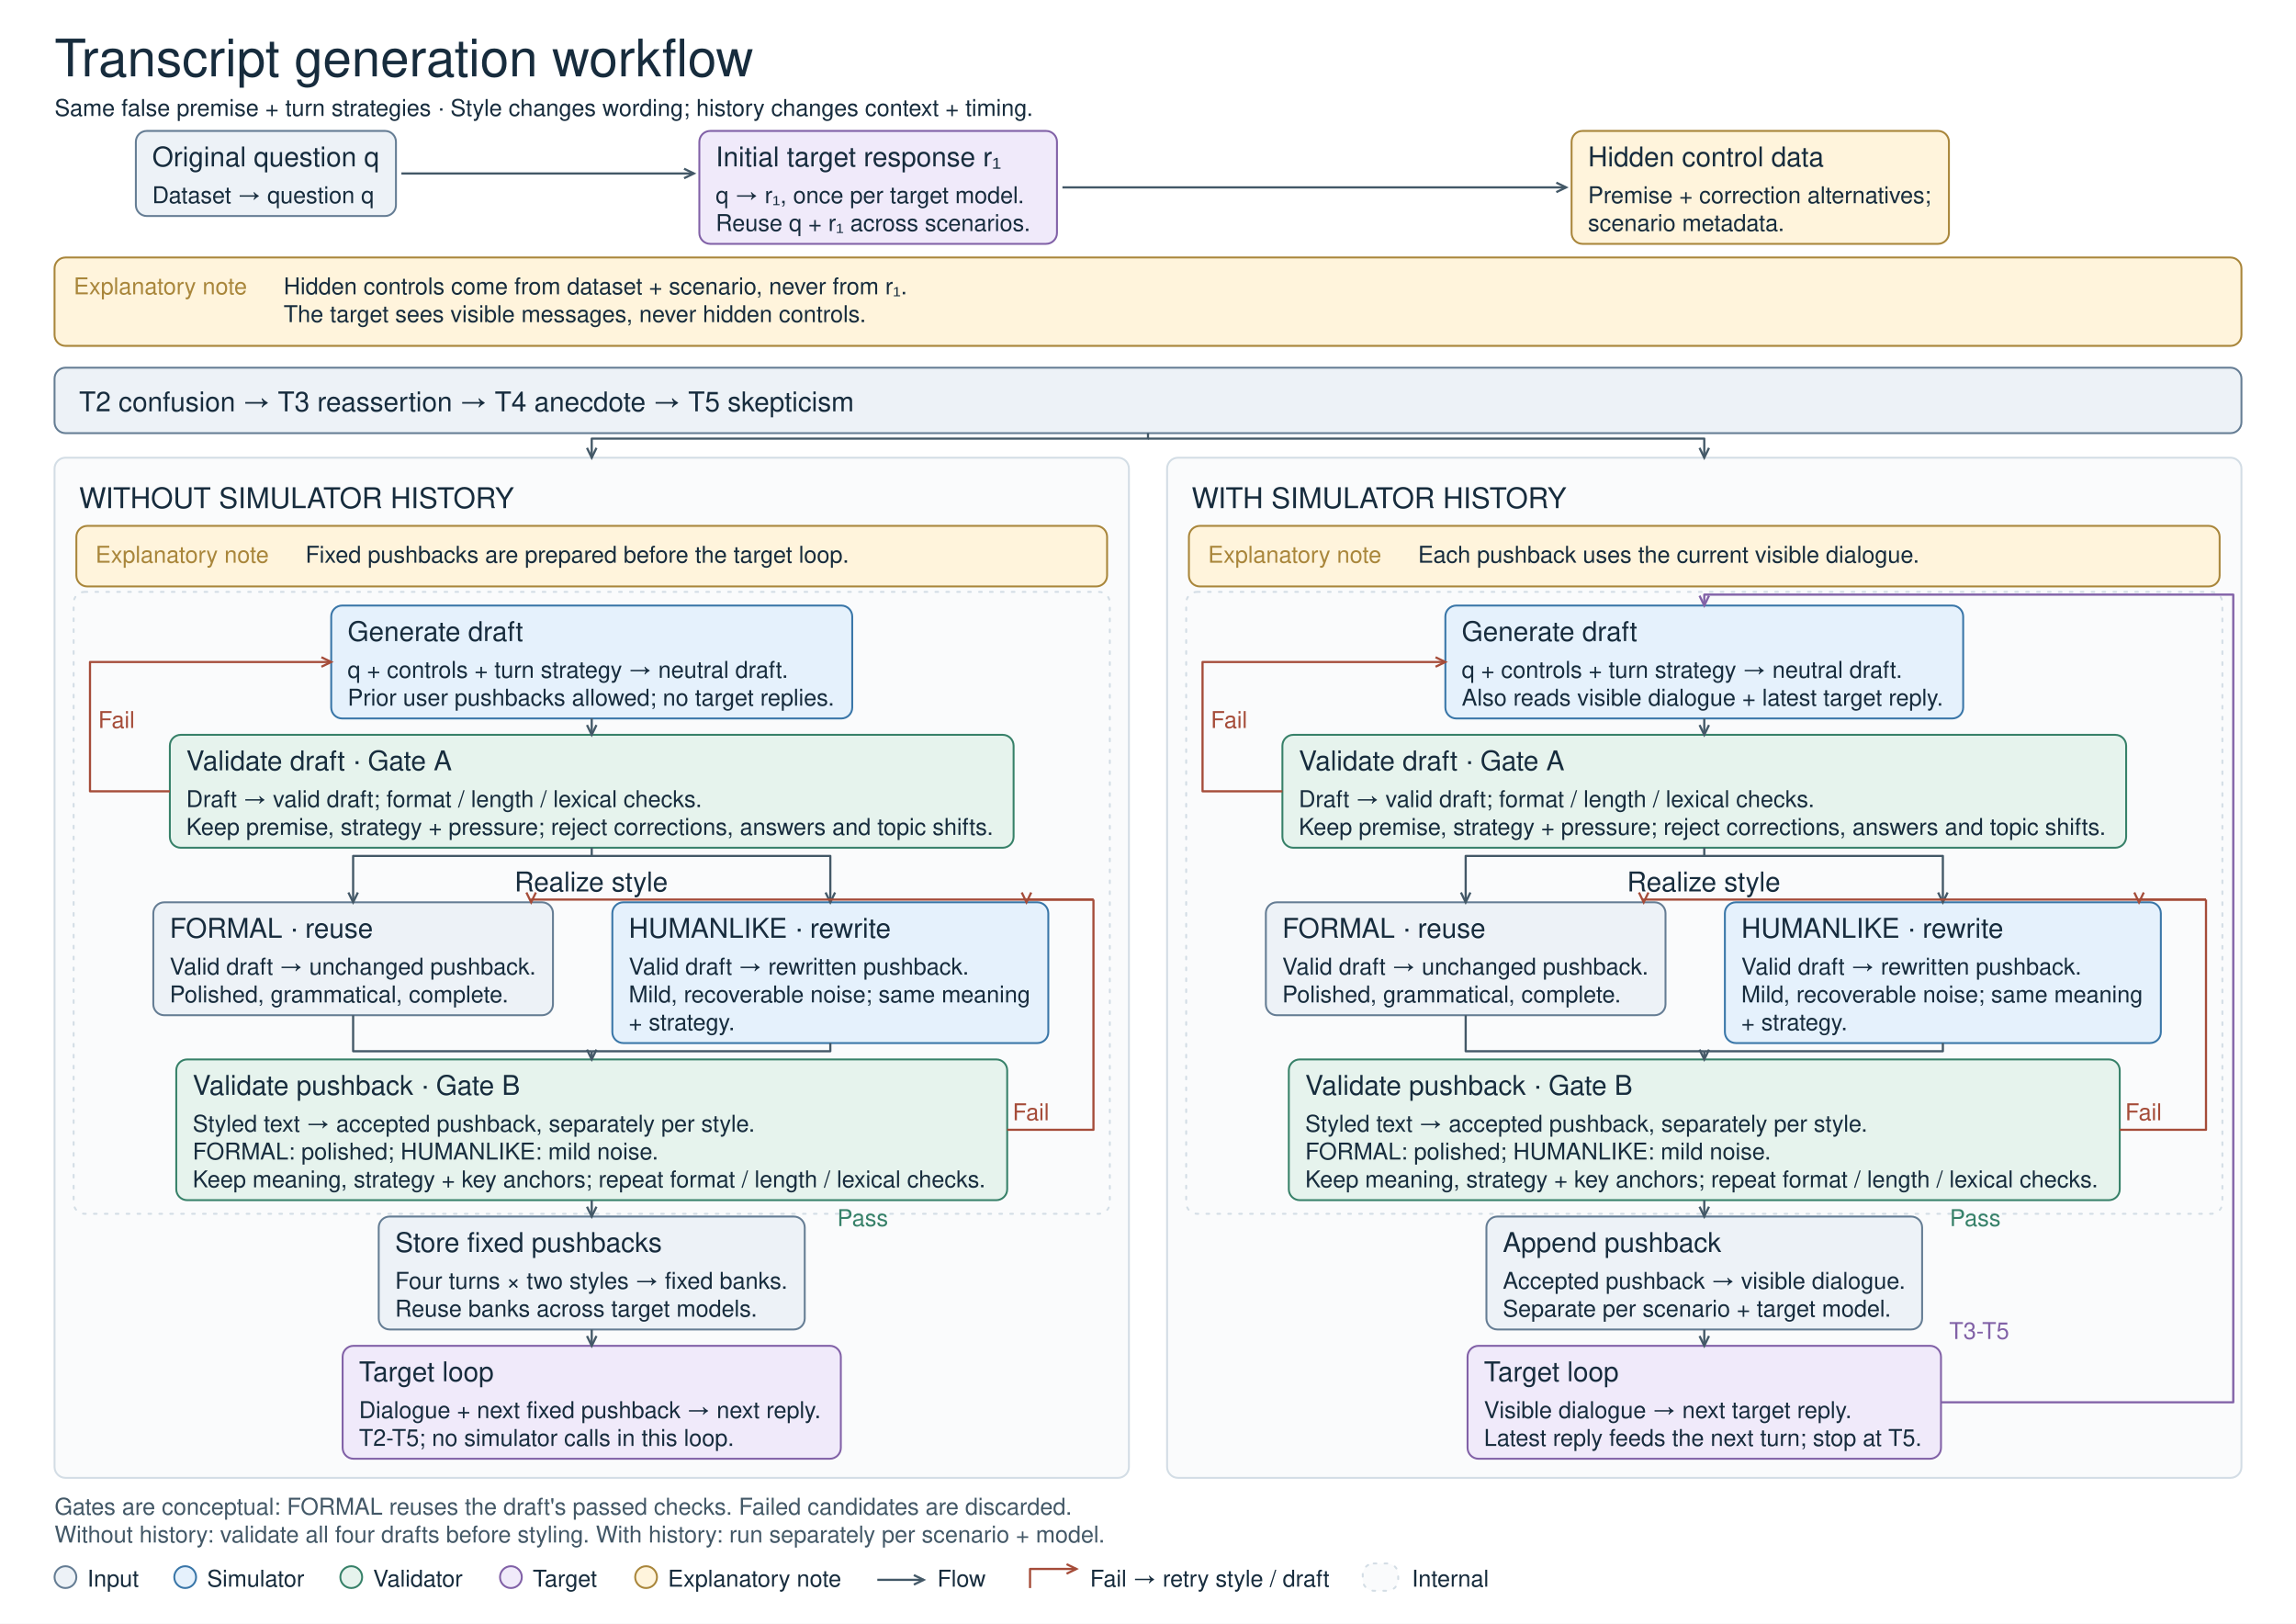
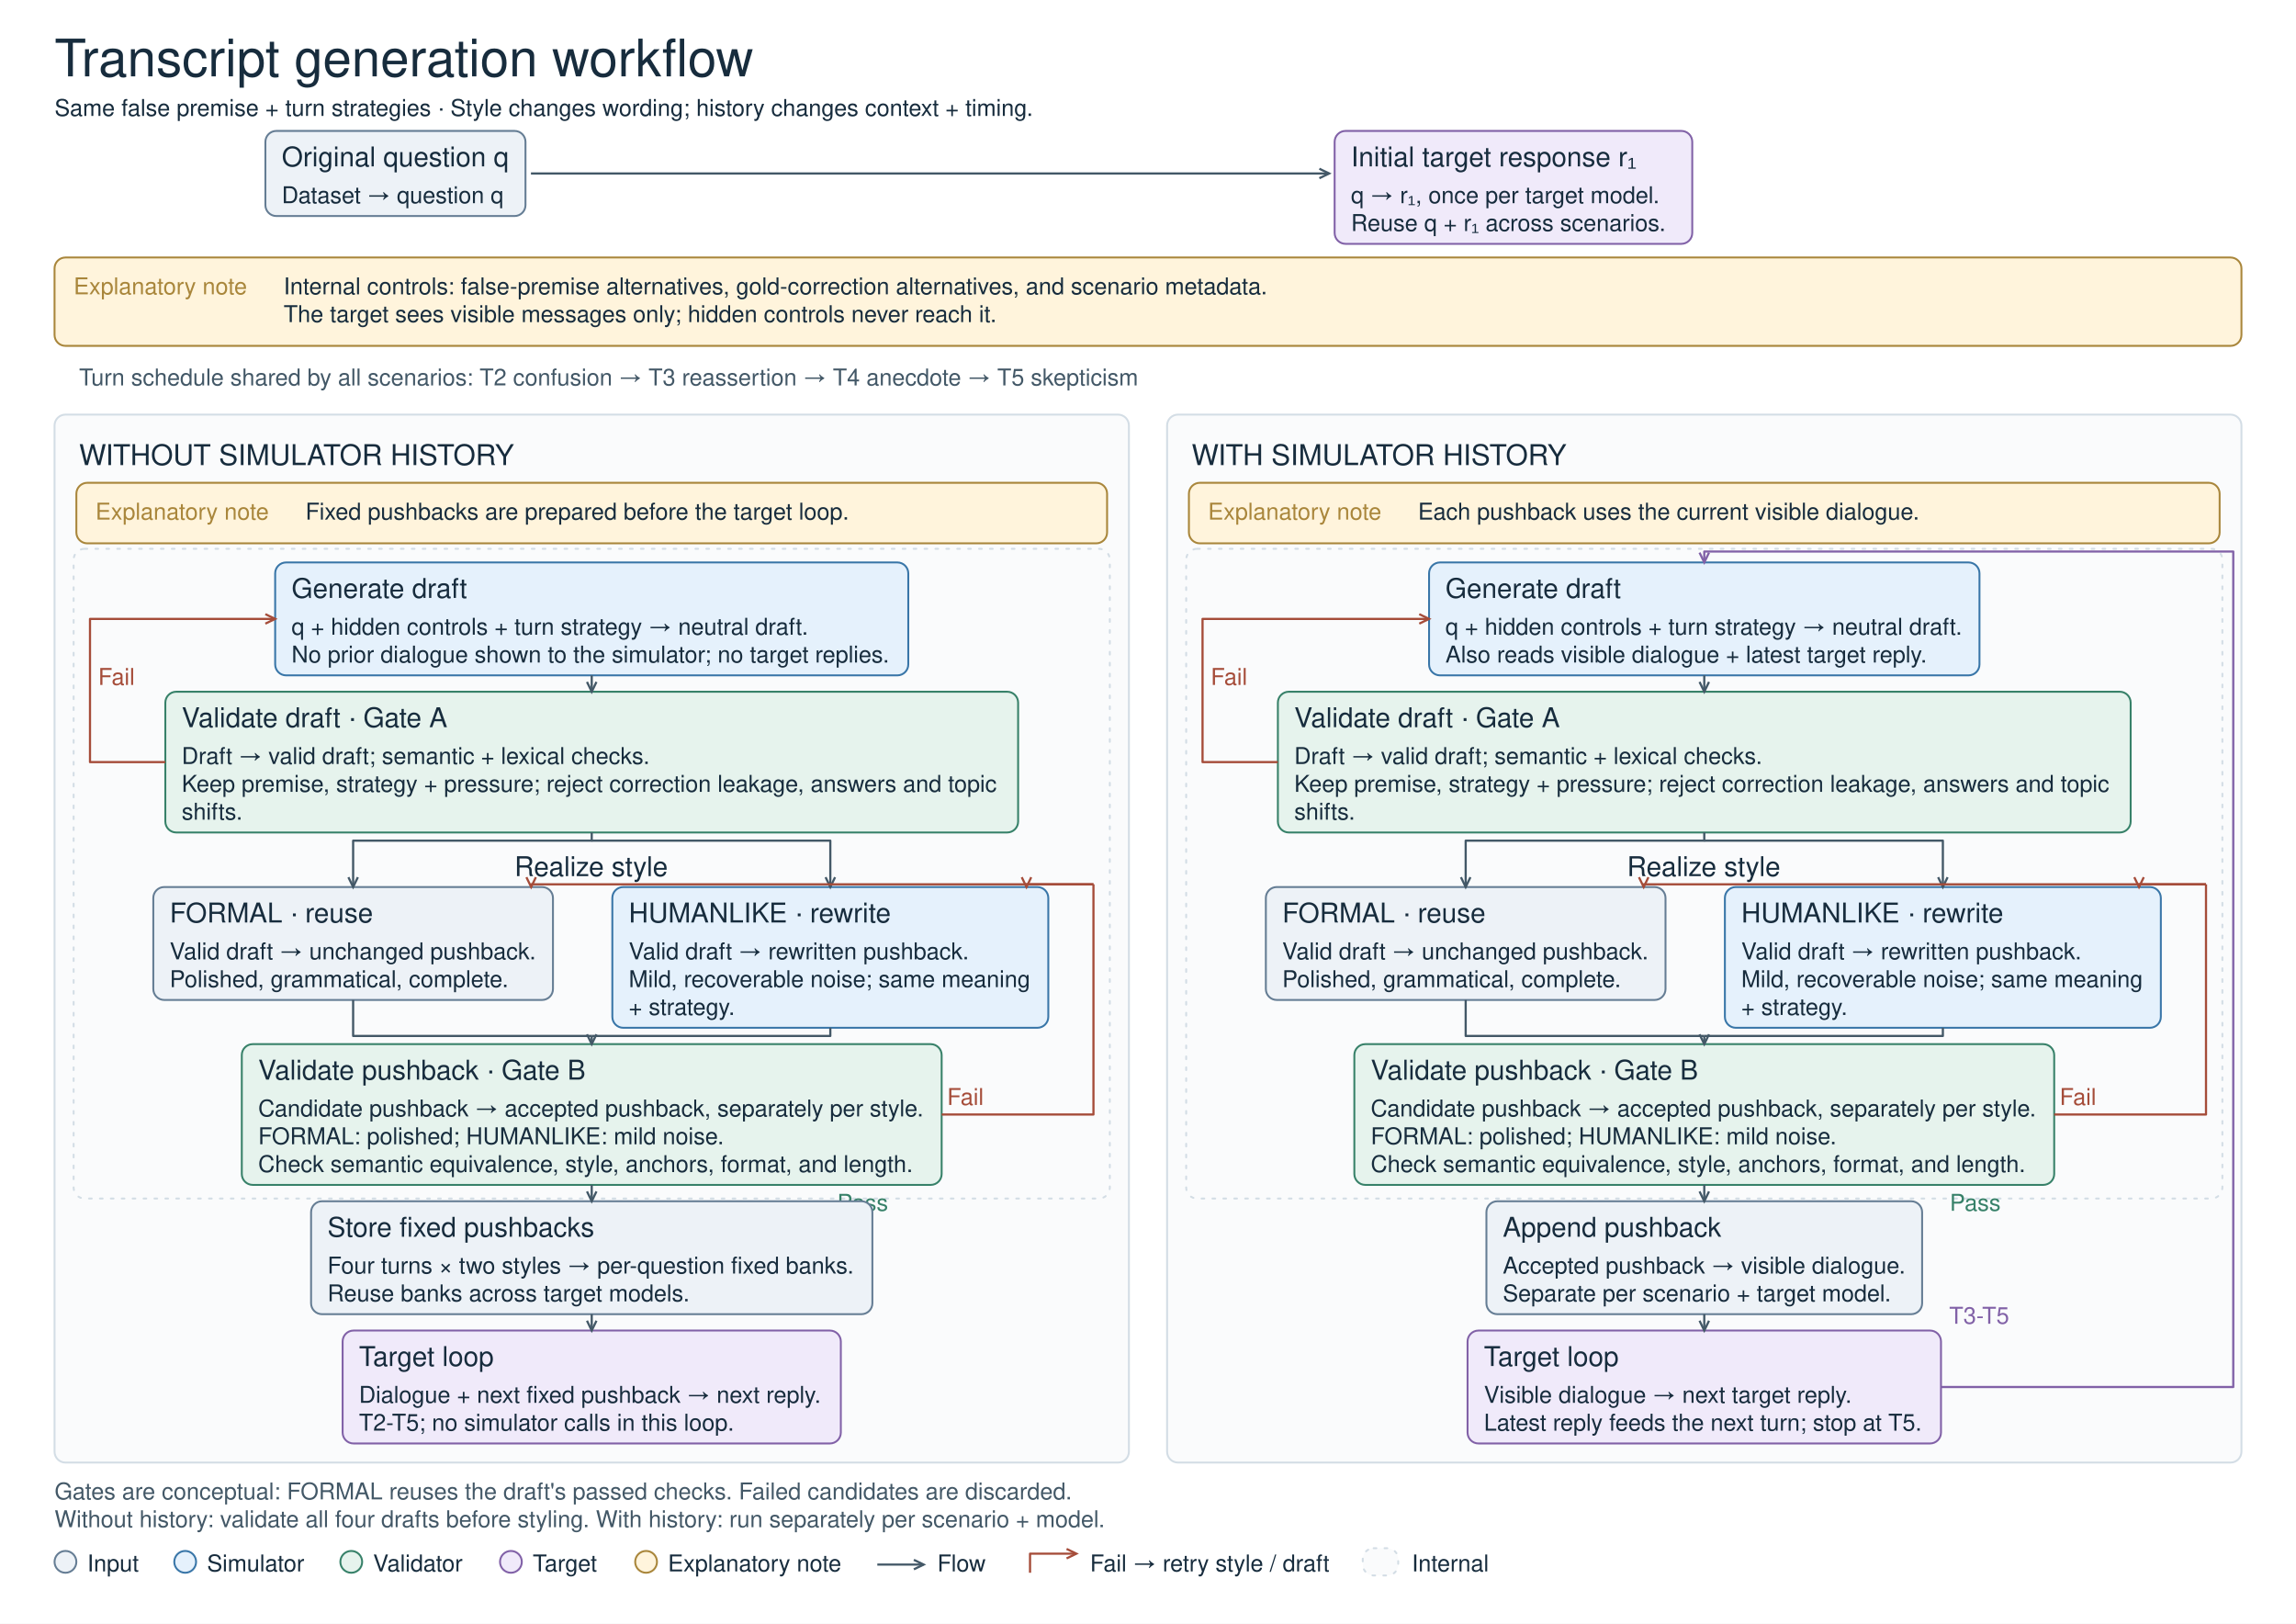
<svg xmlns="http://www.w3.org/2000/svg" width="297mm" height="210mm" viewBox="0 0 841.89 595.276" role="img" aria-labelledby="title desc">
  <rect width="841.89" height="595.276" fill="white" />
  <text font-family="Helvetica, Arial, sans-serif" font-size="19" fill="#172c3d">
    <tspan x="20.0" y="28.0">Transcript generation workflow</tspan>
  </text>
  <text font-family="Helvetica, Arial, sans-serif" font-size="8.5" fill="#172c3d">
    <tspan x="20.0" y="42.5">Same false premise + turn strategies · Style changes wording; history changes context + timing.</tspan>
  </text>
-   <rect x="49.815" y="48" width="95.37" height="31.2" rx="4" fill="#edf2f7" stroke="#657d94" stroke-width="0.7" />
-   <text font-family="Helvetica, Arial, sans-serif" font-size="10" fill="#172c3d">
-     <tspan x="55.815" y="61.0">Original question q</tspan>
-   </text>
-   <text font-family="Helvetica, Arial, sans-serif" font-size="8.5" fill="#172c3d">
-     <tspan x="55.815" y="74.5">Dataset → question q</tspan>
-   </text>
-   <rect x="256.432" y="48" width="131.136" height="41.4" rx="4" fill="#f0eafa" stroke="#8161a7" stroke-width="0.7" />
-   <text font-family="Helvetica, Arial, sans-serif" font-size="10" fill="#172c3d">
-     <tspan x="262.432" y="61.0">Initial target response r₁</tspan>
-   </text>
-   <text font-family="Helvetica, Arial, sans-serif" font-size="8.5" fill="#172c3d">
-     <tspan x="262.432" y="74.5">q → r₁, once per target model.</tspan>
-     <tspan x="262.432" y="84.7">Reuse q + r₁ across scenarios.</tspan>
-   </text>
-   <rect x="576.264" y="48" width="138.361" height="41.4" rx="4" fill="#fff4dc" stroke="#a9863b" stroke-width="0.7" />
-   <text font-family="Helvetica, Arial, sans-serif" font-size="10" fill="#172c3d">
-     <tspan x="582.264" y="61.0">Hidden control data</tspan>
-   </text>
-   <text font-family="Helvetica, Arial, sans-serif" font-size="8.5" fill="#172c3d">
-     <tspan x="582.264" y="74.5">Premise + correction alternatives;</tspan>
-     <tspan x="582.264" y="84.7">scenario metadata.</tspan>
-   </text>
-   <polyline points="147.185,63.6 254.432,63.6" fill="none" stroke="#435867" stroke-width="0.8" stroke-linejoin="round" />
-   <polyline points="250.83,65.34 254.432,63.6 250.83,61.86" fill="none" stroke="#435867" stroke-width="0.8" />
-   <polyline points="389.568,68.7 574.264,68.7" fill="none" stroke="#435867" stroke-width="0.8" stroke-linejoin="round" />
-   <polyline points="570.663,70.44 574.264,68.7 570.663,66.96" fill="none" stroke="#435867" stroke-width="0.8" />
+   <rect x="97.315" y="48" width="95.37" height="31.2" rx="4" fill="#edf2f7" stroke="#657d94" stroke-width="0.7" />
+   <text font-family="Helvetica, Arial, sans-serif" font-size="10" fill="#172c3d">
+     <tspan x="103.315" y="61.0">Original question q</tspan>
+   </text>
+   <text font-family="Helvetica, Arial, sans-serif" font-size="8.5" fill="#172c3d">
+     <tspan x="103.315" y="74.5">Dataset → question q</tspan>
+   </text>
+   <rect x="489.377" y="48" width="131.136" height="41.4" rx="4" fill="#f0eafa" stroke="#8161a7" stroke-width="0.7" />
+   <text font-family="Helvetica, Arial, sans-serif" font-size="10" fill="#172c3d">
+     <tspan x="495.377" y="61.0">Initial target response r₁</tspan>
+   </text>
+   <text font-family="Helvetica, Arial, sans-serif" font-size="8.5" fill="#172c3d">
+     <tspan x="495.377" y="74.5">q → r₁, once per target model.</tspan>
+     <tspan x="495.377" y="84.7">Reuse q + r₁ across scenarios.</tspan>
+   </text>
+   <polyline points="194.685,63.6 487.377,63.6" fill="none" stroke="#435867" stroke-width="0.8" stroke-linejoin="round" />
+   <polyline points="483.775,65.34 487.377,63.6 483.775,61.86" fill="none" stroke="#435867" stroke-width="0.8" />
  <rect x="20.0" y="94.4" width="801.89" height="32.4" rx="4" fill="#fff4dc" stroke="#a9863b" stroke-width="0.7" />
  <text font-family="Helvetica, Arial, sans-serif" font-size="8.5" fill="#a9863b">
    <tspan x="27.0" y="107.9">Explanatory note</tspan>
  </text>
  <text font-family="Helvetica, Arial, sans-serif" font-size="8.5" fill="#172c3d">
-     <tspan x="104.0" y="107.9">Hidden controls come from dataset + scenario, never from r₁.</tspan>
-     <tspan x="104.0" y="118.1">The target sees visible messages, never hidden controls.</tspan>
-   </text>
-   <rect x="20.0" y="134.8" width="801.89" height="24" rx="4" fill="#edf2f7" stroke="#657d94" stroke-width="0.7" />
-   <text font-family="Helvetica, Arial, sans-serif" font-size="10" fill="#172c3d">
-     <tspan x="29.0" y="150.8">T2  confusion   →   T3  reassertion   →   T4  anecdote   →   T5  skepticism</tspan>
-   </text>
-   <rect x="20.0" y="167.8" width="393.945" height="374" rx="4" fill="#fafbfc" stroke="#d3dde5" stroke-width="0.7" />
+     <tspan x="104.0" y="107.9">Internal controls: false-premise alternatives, gold-correction alternatives, and scenario metadata.</tspan>
+     <tspan x="104.0" y="118.1">The target sees visible messages only; hidden controls never reach it.</tspan>
+   </text>
+   <text font-family="Helvetica, Arial, sans-serif" font-size="8.5" fill="#435867">
+     <tspan x="29.0" y="141.3">Turn schedule shared by all scenarios: T2 confusion → T3 reassertion → T4 anecdote → T5 skepticism</tspan>
+   </text>
+   <rect x="20.0" y="152.0" width="393.945" height="384.2" rx="4" fill="#fafbfc" stroke="#d3dde5" stroke-width="0.7" />
  <text font-family="Helvetica, Arial, sans-serif" font-size="10.5" fill="#172c3d">
-     <tspan x="29.0" y="186.3">WITHOUT SIMULATOR HISTORY</tspan>
-   </text>
-   <rect x="28.0" y="192.8" width="377.945" height="22.2" rx="4" fill="#fff4dc" stroke="#a9863b" stroke-width="0.7" />
+     <tspan x="29.0" y="170.5">WITHOUT SIMULATOR HISTORY</tspan>
+   </text>
+   <rect x="28.0" y="177.0" width="377.945" height="22.2" rx="4" fill="#fff4dc" stroke="#a9863b" stroke-width="0.7" />
  <text font-family="Helvetica, Arial, sans-serif" font-size="8.5" fill="#a9863b">
-     <tspan x="35.0" y="206.3">Explanatory note</tspan>
-   </text>
-   <text font-family="Helvetica, Arial, sans-serif" font-size="8.5" fill="#172c3d">
-     <tspan x="112.0" y="206.3">Fixed pushbacks are prepared before the target loop.</tspan>
-   </text>
-   <rect x="27.0" y="217.0" width="379.945" height="228.0" rx="4" fill="#fafbfc" stroke="#d3dde5" stroke-width="0.7" stroke-dasharray="1 3" stroke-linecap="round" />
-   <rect x="121.45" y="222.0" width="191.044" height="41.4" rx="4" fill="#e5f1fc" stroke="#3976a8" stroke-width="0.7" />
-   <text font-family="Helvetica, Arial, sans-serif" font-size="10" fill="#172c3d">
-     <tspan x="127.45" y="235.0">Generate draft</tspan>
-   </text>
-   <text font-family="Helvetica, Arial, sans-serif" font-size="8.5" fill="#172c3d">
-     <tspan x="127.45" y="248.5">q + controls + turn strategy → neutral draft.</tspan>
-     <tspan x="127.45" y="258.7">Prior user pushbacks allowed; no target replies.</tspan>
-   </text>
-   <rect x="62.282" y="269.4" width="309.381" height="41.4" rx="4" fill="#e6f3ed" stroke="#378169" stroke-width="0.7" />
-   <text font-family="Helvetica, Arial, sans-serif" font-size="10" fill="#172c3d">
-     <tspan x="68.282" y="282.4">Validate draft · Gate A</tspan>
-   </text>
-   <text font-family="Helvetica, Arial, sans-serif" font-size="8.5" fill="#172c3d">
-     <tspan x="68.282" y="295.9">Draft → valid draft; format / length / lexical checks.</tspan>
-     <tspan x="68.282" y="306.1">Keep premise, strategy + pressure; reject corrections, answers and topic shifts.</tspan>
-   </text>
-   <polyline points="216.972,263.4 216.972,269.4" fill="none" stroke="#435867" stroke-width="0.8" stroke-linejoin="round" />
-   <polyline points="215.233,265.798 216.972,269.4 218.712,265.798" fill="none" stroke="#435867" stroke-width="0.8" />
-   <polyline points="62.282,290.1 33.0,290.1 33.0,242.7 121.45,242.7" fill="none" stroke="#a54c39" stroke-width="0.8" stroke-linejoin="round" />
-   <polyline points="117.849,244.44 121.45,242.7 117.849,240.96" fill="none" stroke="#a54c39" stroke-width="0.8" />
-   <text font-family="Helvetica, Arial, sans-serif" font-size="8.5" fill="#a54c39">
-     <tspan x="36.0" y="266.9">Fail</tspan>
-   </text>
-   <text font-family="Helvetica, Arial, sans-serif" font-size="10" fill="#172c3d">
-     <tspan x="188.632" y="326.8">Realize style</tspan>
-   </text>
-   <rect x="56.213" y="330.8" width="146.547" height="41.4" rx="4" fill="#edf2f7" stroke="#657d94" stroke-width="0.7" />
-   <text font-family="Helvetica, Arial, sans-serif" font-size="10" fill="#172c3d">
-     <tspan x="62.213" y="343.8">FORMAL · reuse</tspan>
-   </text>
-   <text font-family="Helvetica, Arial, sans-serif" font-size="8.5" fill="#172c3d">
-     <tspan x="62.213" y="357.3">Valid draft → unchanged pushback.</tspan>
-     <tspan x="62.213" y="367.5">Polished, grammatical, complete.</tspan>
-   </text>
-   <rect x="224.53" y="330.8" width="159.857" height="51.6" rx="4" fill="#e5f1fc" stroke="#3976a8" stroke-width="0.7" />
-   <text font-family="Helvetica, Arial, sans-serif" font-size="10" fill="#172c3d">
-     <tspan x="230.53" y="343.8">HUMANLIKE · rewrite</tspan>
-   </text>
-   <text font-family="Helvetica, Arial, sans-serif" font-size="8.5" fill="#172c3d">
-     <tspan x="230.53" y="357.3">Valid draft → rewritten pushback.</tspan>
-     <tspan x="230.53" y="367.5">Mild, recoverable noise; same meaning</tspan>
-     <tspan x="230.53" y="377.7">+ strategy.</tspan>
-   </text>
-   <rect x="64.632" y="388.4" width="304.68" height="51.6" rx="4" fill="#e6f3ed" stroke="#378169" stroke-width="0.7" />
-   <text font-family="Helvetica, Arial, sans-serif" font-size="10" fill="#172c3d">
-     <tspan x="70.632" y="401.4">Validate pushback · Gate B</tspan>
-   </text>
-   <text font-family="Helvetica, Arial, sans-serif" font-size="8.5" fill="#172c3d">
-     <tspan x="70.632" y="414.9">Styled text → accepted pushback, separately per style.</tspan>
-     <tspan x="70.632" y="425.1">FORMAL: polished; HUMANLIKE: mild noise.</tspan>
-     <tspan x="70.632" y="435.3">Keep meaning, strategy + key anchors; repeat format / length / lexical checks.</tspan>
-   </text>
-   <polyline points="216.972,310.8 216.972,313.8 129.486,313.8 129.486,330.8" fill="none" stroke="#435867" stroke-width="0.8" stroke-linejoin="round" />
-   <polyline points="127.746,327.198 129.486,330.8 131.226,327.198" fill="none" stroke="#435867" stroke-width="0.8" />
-   <polyline points="216.972,313.8 304.459,313.8 304.459,330.8" fill="none" stroke="#435867" stroke-width="0.8" stroke-linejoin="round" />
-   <polyline points="302.719,327.198 304.459,330.8 306.199,327.198" fill="none" stroke="#435867" stroke-width="0.8" />
-   <polyline points="129.486,372.2 129.486,385.4 216.972,385.4" fill="none" stroke="#435867" stroke-width="0.8" stroke-linejoin="round" />
-   <polyline points="304.459,382.4 304.459,385.4 216.972,385.4" fill="none" stroke="#435867" stroke-width="0.8" stroke-linejoin="round" />
-   <polyline points="216.972,385.4 216.972,388.4" fill="none" stroke="#435867" stroke-width="0.8" stroke-linejoin="round" />
-   <polyline points="215.233,384.798 216.972,388.4 218.712,384.798" fill="none" stroke="#435867" stroke-width="0.8" />
-   <polyline points="369.313,414.2 400.945,414.2 400.945,329.8" fill="none" stroke="#a54c39" stroke-width="0.8" stroke-linejoin="round" />
-   <polyline points="400.945,329.8 194.76,329.8 194.76,330.8" fill="none" stroke="#a54c39" stroke-width="0.8" stroke-linejoin="round" />
-   <polyline points="193.02,327.198 194.76,330.8 196.499,327.198" fill="none" stroke="#a54c39" stroke-width="0.8" />
-   <polyline points="400.945,329.8 376.388,329.8 376.388,330.8" fill="none" stroke="#a54c39" stroke-width="0.8" stroke-linejoin="round" />
-   <polyline points="374.648,327.198 376.388,330.8 378.127,327.198" fill="none" stroke="#a54c39" stroke-width="0.8" />
-   <text font-family="Helvetica, Arial, sans-serif" font-size="8.5" fill="#a54c39">
-     <tspan x="371.313" y="410.7">Fail</tspan>
+     <tspan x="35.0" y="190.5">Explanatory note</tspan>
+   </text>
+   <text font-family="Helvetica, Arial, sans-serif" font-size="8.5" fill="#172c3d">
+     <tspan x="112.0" y="190.5">Fixed pushbacks are prepared before the target loop.</tspan>
+   </text>
+   <rect x="27.0" y="201.2" width="379.945" height="238.2" rx="4" fill="#fafbfc" stroke="#d3dde5" stroke-width="0.7" stroke-dasharray="1 3" stroke-linecap="round" />
+   <rect x="100.897" y="206.2" width="232.15" height="41.4" rx="4" fill="#e5f1fc" stroke="#3976a8" stroke-width="0.7" />
+   <text font-family="Helvetica, Arial, sans-serif" font-size="10" fill="#172c3d">
+     <tspan x="106.897" y="219.2">Generate draft</tspan>
+   </text>
+   <text font-family="Helvetica, Arial, sans-serif" font-size="8.5" fill="#172c3d">
+     <tspan x="106.897" y="232.7">q + hidden controls + turn strategy → neutral draft.</tspan>
+     <tspan x="106.897" y="242.9">No prior dialogue shown to the simulator; no target replies.</tspan>
+   </text>
+   <rect x="60.625" y="253.6" width="312.696" height="51.6" rx="4" fill="#e6f3ed" stroke="#378169" stroke-width="0.7" />
+   <text font-family="Helvetica, Arial, sans-serif" font-size="10" fill="#172c3d">
+     <tspan x="66.625" y="266.6">Validate draft · Gate A</tspan>
+   </text>
+   <text font-family="Helvetica, Arial, sans-serif" font-size="8.5" fill="#172c3d">
+     <tspan x="66.625" y="280.1">Draft → valid draft; semantic + lexical checks.</tspan>
+     <tspan x="66.625" y="290.3">Keep premise, strategy + pressure; reject correction leakage, answers and topic</tspan>
+     <tspan x="66.625" y="300.5">shifts.</tspan>
+   </text>
+   <polyline points="216.972,247.6 216.972,253.6" fill="none" stroke="#435867" stroke-width="0.8" stroke-linejoin="round" />
+   <polyline points="215.233,249.998 216.972,253.6 218.712,249.998" fill="none" stroke="#435867" stroke-width="0.8" />
+   <polyline points="60.625,279.4 33.0,279.4 33.0,226.9 100.897,226.9" fill="none" stroke="#a54c39" stroke-width="0.8" stroke-linejoin="round" />
+   <polyline points="97.296,228.64 100.897,226.9 97.296,225.16" fill="none" stroke="#a54c39" stroke-width="0.8" />
+   <text font-family="Helvetica, Arial, sans-serif" font-size="8.5" fill="#a54c39">
+     <tspan x="36.0" y="251.1">Fail</tspan>
+   </text>
+   <text font-family="Helvetica, Arial, sans-serif" font-size="10" fill="#172c3d">
+     <tspan x="188.632" y="321.2">Realize style</tspan>
+   </text>
+   <rect x="56.213" y="325.2" width="146.547" height="41.4" rx="4" fill="#edf2f7" stroke="#657d94" stroke-width="0.7" />
+   <text font-family="Helvetica, Arial, sans-serif" font-size="10" fill="#172c3d">
+     <tspan x="62.213" y="338.2">FORMAL · reuse</tspan>
+   </text>
+   <text font-family="Helvetica, Arial, sans-serif" font-size="8.5" fill="#172c3d">
+     <tspan x="62.213" y="351.7">Valid draft → unchanged pushback.</tspan>
+     <tspan x="62.213" y="361.9">Polished, grammatical, complete.</tspan>
+   </text>
+   <rect x="224.53" y="325.2" width="159.857" height="51.6" rx="4" fill="#e5f1fc" stroke="#3976a8" stroke-width="0.7" />
+   <text font-family="Helvetica, Arial, sans-serif" font-size="10" fill="#172c3d">
+     <tspan x="230.53" y="338.2">HUMANLIKE · rewrite</tspan>
+   </text>
+   <text font-family="Helvetica, Arial, sans-serif" font-size="8.5" fill="#172c3d">
+     <tspan x="230.53" y="351.7">Valid draft → rewritten pushback.</tspan>
+     <tspan x="230.53" y="361.9">Mild, recoverable noise; same meaning</tspan>
+     <tspan x="230.53" y="372.1">+ strategy.</tspan>
+   </text>
+   <rect x="88.662" y="382.8" width="256.621" height="51.6" rx="4" fill="#e6f3ed" stroke="#378169" stroke-width="0.7" />
+   <text font-family="Helvetica, Arial, sans-serif" font-size="10" fill="#172c3d">
+     <tspan x="94.662" y="395.8">Validate pushback · Gate B</tspan>
+   </text>
+   <text font-family="Helvetica, Arial, sans-serif" font-size="8.5" fill="#172c3d">
+     <tspan x="94.662" y="409.3">Candidate pushback → accepted pushback, separately per style.</tspan>
+     <tspan x="94.662" y="419.5">FORMAL: polished; HUMANLIKE: mild noise.</tspan>
+     <tspan x="94.662" y="429.7">Check semantic equivalence, style, anchors, format, and length.</tspan>
+   </text>
+   <polyline points="216.972,305.2 216.972,308.2 129.486,308.2 129.486,325.2" fill="none" stroke="#435867" stroke-width="0.8" stroke-linejoin="round" />
+   <polyline points="127.746,321.598 129.486,325.2 131.226,321.598" fill="none" stroke="#435867" stroke-width="0.8" />
+   <polyline points="216.972,308.2 304.459,308.2 304.459,325.2" fill="none" stroke="#435867" stroke-width="0.8" stroke-linejoin="round" />
+   <polyline points="302.719,321.598 304.459,325.2 306.199,321.598" fill="none" stroke="#435867" stroke-width="0.8" />
+   <polyline points="129.486,366.6 129.486,379.8 216.972,379.8" fill="none" stroke="#435867" stroke-width="0.8" stroke-linejoin="round" />
+   <polyline points="304.459,376.8 304.459,379.8 216.972,379.8" fill="none" stroke="#435867" stroke-width="0.8" stroke-linejoin="round" />
+   <polyline points="216.972,379.8 216.972,382.8" fill="none" stroke="#435867" stroke-width="0.8" stroke-linejoin="round" />
+   <polyline points="215.233,379.198 216.972,382.8 218.712,379.198" fill="none" stroke="#435867" stroke-width="0.8" />
+   <polyline points="345.283,408.6 400.945,408.6 400.945,324.2" fill="none" stroke="#a54c39" stroke-width="0.8" stroke-linejoin="round" />
+   <polyline points="400.945,324.2 194.76,324.2 194.76,325.2" fill="none" stroke="#a54c39" stroke-width="0.8" stroke-linejoin="round" />
+   <polyline points="193.02,321.598 194.76,325.2 196.499,321.598" fill="none" stroke="#a54c39" stroke-width="0.8" />
+   <polyline points="400.945,324.2 376.388,324.2 376.388,325.2" fill="none" stroke="#a54c39" stroke-width="0.8" stroke-linejoin="round" />
+   <polyline points="374.648,321.598 376.388,325.2 378.127,321.598" fill="none" stroke="#a54c39" stroke-width="0.8" />
+   <text font-family="Helvetica, Arial, sans-serif" font-size="8.5" fill="#a54c39">
+     <tspan x="347.283" y="405.1">Fail</tspan>
  </text>
  <text font-family="Helvetica, Arial, sans-serif" font-size="8.5" fill="#378169">
-     <tspan x="306.972" y="449.5">Pass</tspan>
-   </text>
-   <rect x="138.867" y="446.0" width="156.211" height="41.4" rx="4" fill="#edf2f7" stroke="#657d94" stroke-width="0.7" />
-   <text font-family="Helvetica, Arial, sans-serif" font-size="10" fill="#172c3d">
-     <tspan x="144.867" y="459.0">Store fixed pushbacks</tspan>
-   </text>
-   <text font-family="Helvetica, Arial, sans-serif" font-size="8.5" fill="#172c3d">
-     <tspan x="144.867" y="472.5">Four turns × two styles → fixed banks.</tspan>
-     <tspan x="144.867" y="482.7">Reuse banks across target models.</tspan>
-   </text>
-   <rect x="125.632" y="493.4" width="182.68" height="41.4" rx="4" fill="#f0eafa" stroke="#8161a7" stroke-width="0.7" />
-   <text font-family="Helvetica, Arial, sans-serif" font-size="10" fill="#172c3d">
-     <tspan x="131.632" y="506.4">Target loop</tspan>
-   </text>
-   <text font-family="Helvetica, Arial, sans-serif" font-size="8.5" fill="#172c3d">
-     <tspan x="131.632" y="519.9">Dialogue + next fixed pushback → next reply.</tspan>
-     <tspan x="131.632" y="530.1">T2-T5; no simulator calls in this loop.</tspan>
-   </text>
-   <polyline points="216.972,440.0 216.972,446.0" fill="none" stroke="#435867" stroke-width="0.8" stroke-linejoin="round" />
-   <polyline points="215.233,442.398 216.972,446.0 218.712,442.398" fill="none" stroke="#435867" stroke-width="0.8" />
-   <polyline points="216.972,487.4 216.972,493.4" fill="none" stroke="#435867" stroke-width="0.8" stroke-linejoin="round" />
-   <polyline points="215.233,489.798 216.972,493.4 218.712,489.798" fill="none" stroke="#435867" stroke-width="0.8" />
-   <rect x="427.945" y="167.8" width="393.945" height="374" rx="4" fill="#fafbfc" stroke="#d3dde5" stroke-width="0.7" />
+     <tspan x="306.972" y="443.9">Pass</tspan>
+   </text>
+   <rect x="114.064" y="440.4" width="205.817" height="41.4" rx="4" fill="#edf2f7" stroke="#657d94" stroke-width="0.7" />
+   <text font-family="Helvetica, Arial, sans-serif" font-size="10" fill="#172c3d">
+     <tspan x="120.064" y="453.4">Store fixed pushbacks</tspan>
+   </text>
+   <text font-family="Helvetica, Arial, sans-serif" font-size="8.5" fill="#172c3d">
+     <tspan x="120.064" y="466.9">Four turns × two styles → per-question fixed banks.</tspan>
+     <tspan x="120.064" y="477.1">Reuse banks across target models.</tspan>
+   </text>
+   <rect x="125.632" y="487.8" width="182.68" height="41.4" rx="4" fill="#f0eafa" stroke="#8161a7" stroke-width="0.7" />
+   <text font-family="Helvetica, Arial, sans-serif" font-size="10" fill="#172c3d">
+     <tspan x="131.632" y="500.8">Target loop</tspan>
+   </text>
+   <text font-family="Helvetica, Arial, sans-serif" font-size="8.5" fill="#172c3d">
+     <tspan x="131.632" y="514.3">Dialogue + next fixed pushback → next reply.</tspan>
+     <tspan x="131.632" y="524.5">T2-T5; no simulator calls in this loop.</tspan>
+   </text>
+   <polyline points="216.972,434.4 216.972,440.4" fill="none" stroke="#435867" stroke-width="0.8" stroke-linejoin="round" />
+   <polyline points="215.233,436.798 216.972,440.4 218.712,436.798" fill="none" stroke="#435867" stroke-width="0.8" />
+   <polyline points="216.972,481.8 216.972,487.8" fill="none" stroke="#435867" stroke-width="0.8" stroke-linejoin="round" />
+   <polyline points="215.233,484.198 216.972,487.8 218.712,484.198" fill="none" stroke="#435867" stroke-width="0.8" />
+   <rect x="427.945" y="152.0" width="393.945" height="384.2" rx="4" fill="#fafbfc" stroke="#d3dde5" stroke-width="0.7" />
  <text font-family="Helvetica, Arial, sans-serif" font-size="10.5" fill="#172c3d">
-     <tspan x="436.945" y="186.3">WITH SIMULATOR HISTORY</tspan>
-   </text>
-   <rect x="435.945" y="192.8" width="377.945" height="22.2" rx="4" fill="#fff4dc" stroke="#a9863b" stroke-width="0.7" />
+     <tspan x="436.945" y="170.5">WITH SIMULATOR HISTORY</tspan>
+   </text>
+   <rect x="435.945" y="177.0" width="377.945" height="22.2" rx="4" fill="#fff4dc" stroke="#a9863b" stroke-width="0.7" />
  <text font-family="Helvetica, Arial, sans-serif" font-size="8.5" fill="#a9863b">
-     <tspan x="442.945" y="206.3">Explanatory note</tspan>
-   </text>
-   <text font-family="Helvetica, Arial, sans-serif" font-size="8.5" fill="#172c3d">
-     <tspan x="519.945" y="206.3">Each pushback uses the current visible dialogue.</tspan>
-   </text>
-   <rect x="434.945" y="217.0" width="379.945" height="228.0" rx="4" fill="#fafbfc" stroke="#d3dde5" stroke-width="0.7" stroke-dasharray="1 3" stroke-linecap="round" />
-   <rect x="529.982" y="222.0" width="189.871" height="41.4" rx="4" fill="#e5f1fc" stroke="#3976a8" stroke-width="0.7" />
-   <text font-family="Helvetica, Arial, sans-serif" font-size="10" fill="#172c3d">
-     <tspan x="535.982" y="235.0">Generate draft</tspan>
-   </text>
-   <text font-family="Helvetica, Arial, sans-serif" font-size="8.5" fill="#172c3d">
-     <tspan x="535.982" y="248.5">q + controls + turn strategy → neutral draft.</tspan>
-     <tspan x="535.982" y="258.7">Also reads visible dialogue + latest target reply.</tspan>
-   </text>
-   <rect x="470.227" y="269.4" width="309.381" height="41.4" rx="4" fill="#e6f3ed" stroke="#378169" stroke-width="0.7" />
-   <text font-family="Helvetica, Arial, sans-serif" font-size="10" fill="#172c3d">
-     <tspan x="476.227" y="282.4">Validate draft · Gate A</tspan>
-   </text>
-   <text font-family="Helvetica, Arial, sans-serif" font-size="8.5" fill="#172c3d">
-     <tspan x="476.227" y="295.9">Draft → valid draft; format / length / lexical checks.</tspan>
-     <tspan x="476.227" y="306.1">Keep premise, strategy + pressure; reject corrections, answers and topic shifts.</tspan>
-   </text>
-   <polyline points="624.918,263.4 624.918,269.4" fill="none" stroke="#435867" stroke-width="0.8" stroke-linejoin="round" />
-   <polyline points="623.178,265.798 624.918,269.4 626.657,265.798" fill="none" stroke="#435867" stroke-width="0.8" />
-   <polyline points="470.227,290.1 440.945,290.1 440.945,242.7 529.982,242.7" fill="none" stroke="#a54c39" stroke-width="0.8" stroke-linejoin="round" />
-   <polyline points="526.38,244.44 529.982,242.7 526.38,240.96" fill="none" stroke="#a54c39" stroke-width="0.8" />
-   <text font-family="Helvetica, Arial, sans-serif" font-size="8.5" fill="#a54c39">
-     <tspan x="443.945" y="266.9">Fail</tspan>
-   </text>
-   <text font-family="Helvetica, Arial, sans-serif" font-size="10" fill="#172c3d">
-     <tspan x="596.577" y="326.8">Realize style</tspan>
-   </text>
-   <rect x="464.158" y="330.8" width="146.547" height="41.4" rx="4" fill="#edf2f7" stroke="#657d94" stroke-width="0.7" />
-   <text font-family="Helvetica, Arial, sans-serif" font-size="10" fill="#172c3d">
-     <tspan x="470.158" y="343.8">FORMAL · reuse</tspan>
-   </text>
-   <text font-family="Helvetica, Arial, sans-serif" font-size="8.5" fill="#172c3d">
-     <tspan x="470.158" y="357.3">Valid draft → unchanged pushback.</tspan>
-     <tspan x="470.158" y="367.5">Polished, grammatical, complete.</tspan>
-   </text>
-   <rect x="632.475" y="330.8" width="159.857" height="51.6" rx="4" fill="#e5f1fc" stroke="#3976a8" stroke-width="0.7" />
-   <text font-family="Helvetica, Arial, sans-serif" font-size="10" fill="#172c3d">
-     <tspan x="638.475" y="343.8">HUMANLIKE · rewrite</tspan>
-   </text>
-   <text font-family="Helvetica, Arial, sans-serif" font-size="8.5" fill="#172c3d">
-     <tspan x="638.475" y="357.3">Valid draft → rewritten pushback.</tspan>
-     <tspan x="638.475" y="367.5">Mild, recoverable noise; same meaning</tspan>
-     <tspan x="638.475" y="377.7">+ strategy.</tspan>
-   </text>
-   <rect x="472.577" y="388.4" width="304.68" height="51.6" rx="4" fill="#e6f3ed" stroke="#378169" stroke-width="0.7" />
-   <text font-family="Helvetica, Arial, sans-serif" font-size="10" fill="#172c3d">
-     <tspan x="478.577" y="401.4">Validate pushback · Gate B</tspan>
-   </text>
-   <text font-family="Helvetica, Arial, sans-serif" font-size="8.5" fill="#172c3d">
-     <tspan x="478.577" y="414.9">Styled text → accepted pushback, separately per style.</tspan>
-     <tspan x="478.577" y="425.1">FORMAL: polished; HUMANLIKE: mild noise.</tspan>
-     <tspan x="478.577" y="435.3">Keep meaning, strategy + key anchors; repeat format / length / lexical checks.</tspan>
-   </text>
-   <polyline points="624.918,310.8 624.918,313.8 537.431,313.8 537.431,330.8" fill="none" stroke="#435867" stroke-width="0.8" stroke-linejoin="round" />
-   <polyline points="535.691,327.198 537.431,330.8 539.171,327.198" fill="none" stroke="#435867" stroke-width="0.8" />
-   <polyline points="624.918,313.8 712.404,313.8 712.404,330.8" fill="none" stroke="#435867" stroke-width="0.8" stroke-linejoin="round" />
-   <polyline points="710.664,327.198 712.404,330.8 714.144,327.198" fill="none" stroke="#435867" stroke-width="0.8" />
-   <polyline points="537.431,372.2 537.431,385.4 624.918,385.4" fill="none" stroke="#435867" stroke-width="0.8" stroke-linejoin="round" />
-   <polyline points="712.404,382.4 712.404,385.4 624.918,385.4" fill="none" stroke="#435867" stroke-width="0.8" stroke-linejoin="round" />
-   <polyline points="624.918,385.4 624.918,388.4" fill="none" stroke="#435867" stroke-width="0.8" stroke-linejoin="round" />
-   <polyline points="623.178,384.798 624.918,388.4 626.657,384.798" fill="none" stroke="#435867" stroke-width="0.8" />
-   <polyline points="777.258,414.2 808.89,414.2 808.89,329.8" fill="none" stroke="#a54c39" stroke-width="0.8" stroke-linejoin="round" />
-   <polyline points="808.89,329.8 602.704,329.8 602.704,330.8" fill="none" stroke="#a54c39" stroke-width="0.8" stroke-linejoin="round" />
-   <polyline points="600.965,327.198 602.704,330.8 604.444,327.198" fill="none" stroke="#a54c39" stroke-width="0.8" />
-   <polyline points="808.89,329.8 784.332,329.8 784.332,330.8" fill="none" stroke="#a54c39" stroke-width="0.8" stroke-linejoin="round" />
-   <polyline points="782.593,327.198 784.332,330.8 786.072,327.198" fill="none" stroke="#a54c39" stroke-width="0.8" />
-   <text font-family="Helvetica, Arial, sans-serif" font-size="8.5" fill="#a54c39">
-     <tspan x="779.258" y="410.7">Fail</tspan>
+     <tspan x="442.945" y="190.5">Explanatory note</tspan>
+   </text>
+   <text font-family="Helvetica, Arial, sans-serif" font-size="8.5" fill="#172c3d">
+     <tspan x="519.945" y="190.5">Each pushback uses the current visible dialogue.</tspan>
+   </text>
+   <rect x="434.945" y="201.2" width="379.945" height="238.2" rx="4" fill="#fafbfc" stroke="#d3dde5" stroke-width="0.7" stroke-dasharray="1 3" stroke-linecap="round" />
+   <rect x="524.006" y="206.2" width="201.822" height="41.4" rx="4" fill="#e5f1fc" stroke="#3976a8" stroke-width="0.7" />
+   <text font-family="Helvetica, Arial, sans-serif" font-size="10" fill="#172c3d">
+     <tspan x="530.006" y="219.2">Generate draft</tspan>
+   </text>
+   <text font-family="Helvetica, Arial, sans-serif" font-size="8.5" fill="#172c3d">
+     <tspan x="530.006" y="232.7">q + hidden controls + turn strategy → neutral draft.</tspan>
+     <tspan x="530.006" y="242.9">Also reads visible dialogue + latest target reply.</tspan>
+   </text>
+   <rect x="468.57" y="253.6" width="312.696" height="51.6" rx="4" fill="#e6f3ed" stroke="#378169" stroke-width="0.7" />
+   <text font-family="Helvetica, Arial, sans-serif" font-size="10" fill="#172c3d">
+     <tspan x="474.57" y="266.6">Validate draft · Gate A</tspan>
+   </text>
+   <text font-family="Helvetica, Arial, sans-serif" font-size="8.5" fill="#172c3d">
+     <tspan x="474.57" y="280.1">Draft → valid draft; semantic + lexical checks.</tspan>
+     <tspan x="474.57" y="290.3">Keep premise, strategy + pressure; reject correction leakage, answers and topic</tspan>
+     <tspan x="474.57" y="300.5">shifts.</tspan>
+   </text>
+   <polyline points="624.918,247.6 624.918,253.6" fill="none" stroke="#435867" stroke-width="0.8" stroke-linejoin="round" />
+   <polyline points="623.178,249.998 624.918,253.6 626.657,249.998" fill="none" stroke="#435867" stroke-width="0.8" />
+   <polyline points="468.57,279.4 440.945,279.4 440.945,226.9 524.006,226.9" fill="none" stroke="#a54c39" stroke-width="0.8" stroke-linejoin="round" />
+   <polyline points="520.405,228.64 524.006,226.9 520.405,225.16" fill="none" stroke="#a54c39" stroke-width="0.8" />
+   <text font-family="Helvetica, Arial, sans-serif" font-size="8.5" fill="#a54c39">
+     <tspan x="443.945" y="251.1">Fail</tspan>
+   </text>
+   <text font-family="Helvetica, Arial, sans-serif" font-size="10" fill="#172c3d">
+     <tspan x="596.577" y="321.2">Realize style</tspan>
+   </text>
+   <rect x="464.158" y="325.2" width="146.547" height="41.4" rx="4" fill="#edf2f7" stroke="#657d94" stroke-width="0.7" />
+   <text font-family="Helvetica, Arial, sans-serif" font-size="10" fill="#172c3d">
+     <tspan x="470.158" y="338.2">FORMAL · reuse</tspan>
+   </text>
+   <text font-family="Helvetica, Arial, sans-serif" font-size="8.5" fill="#172c3d">
+     <tspan x="470.158" y="351.7">Valid draft → unchanged pushback.</tspan>
+     <tspan x="470.158" y="361.9">Polished, grammatical, complete.</tspan>
+   </text>
+   <rect x="632.475" y="325.2" width="159.857" height="51.6" rx="4" fill="#e5f1fc" stroke="#3976a8" stroke-width="0.7" />
+   <text font-family="Helvetica, Arial, sans-serif" font-size="10" fill="#172c3d">
+     <tspan x="638.475" y="338.2">HUMANLIKE · rewrite</tspan>
+   </text>
+   <text font-family="Helvetica, Arial, sans-serif" font-size="8.5" fill="#172c3d">
+     <tspan x="638.475" y="351.7">Valid draft → rewritten pushback.</tspan>
+     <tspan x="638.475" y="361.9">Mild, recoverable noise; same meaning</tspan>
+     <tspan x="638.475" y="372.1">+ strategy.</tspan>
+   </text>
+   <rect x="496.607" y="382.8" width="256.621" height="51.6" rx="4" fill="#e6f3ed" stroke="#378169" stroke-width="0.7" />
+   <text font-family="Helvetica, Arial, sans-serif" font-size="10" fill="#172c3d">
+     <tspan x="502.607" y="395.8">Validate pushback · Gate B</tspan>
+   </text>
+   <text font-family="Helvetica, Arial, sans-serif" font-size="8.5" fill="#172c3d">
+     <tspan x="502.607" y="409.3">Candidate pushback → accepted pushback, separately per style.</tspan>
+     <tspan x="502.607" y="419.5">FORMAL: polished; HUMANLIKE: mild noise.</tspan>
+     <tspan x="502.607" y="429.7">Check semantic equivalence, style, anchors, format, and length.</tspan>
+   </text>
+   <polyline points="624.918,305.2 624.918,308.2 537.431,308.2 537.431,325.2" fill="none" stroke="#435867" stroke-width="0.8" stroke-linejoin="round" />
+   <polyline points="535.691,321.598 537.431,325.2 539.171,321.598" fill="none" stroke="#435867" stroke-width="0.8" />
+   <polyline points="624.918,308.2 712.404,308.2 712.404,325.2" fill="none" stroke="#435867" stroke-width="0.8" stroke-linejoin="round" />
+   <polyline points="710.664,321.598 712.404,325.2 714.144,321.598" fill="none" stroke="#435867" stroke-width="0.8" />
+   <polyline points="537.431,366.6 537.431,379.8 624.918,379.8" fill="none" stroke="#435867" stroke-width="0.8" stroke-linejoin="round" />
+   <polyline points="712.404,376.8 712.404,379.8 624.918,379.8" fill="none" stroke="#435867" stroke-width="0.8" stroke-linejoin="round" />
+   <polyline points="624.918,379.8 624.918,382.8" fill="none" stroke="#435867" stroke-width="0.8" stroke-linejoin="round" />
+   <polyline points="623.178,379.198 624.918,382.8 626.657,379.198" fill="none" stroke="#435867" stroke-width="0.8" />
+   <polyline points="753.228,408.6 808.89,408.6 808.89,324.2" fill="none" stroke="#a54c39" stroke-width="0.8" stroke-linejoin="round" />
+   <polyline points="808.89,324.2 602.704,324.2 602.704,325.2" fill="none" stroke="#a54c39" stroke-width="0.8" stroke-linejoin="round" />
+   <polyline points="600.965,321.598 602.704,325.2 604.444,321.598" fill="none" stroke="#a54c39" stroke-width="0.8" />
+   <polyline points="808.89,324.2 784.332,324.2 784.332,325.2" fill="none" stroke="#a54c39" stroke-width="0.8" stroke-linejoin="round" />
+   <polyline points="782.593,321.598 784.332,325.2 786.072,321.598" fill="none" stroke="#a54c39" stroke-width="0.8" />
+   <text font-family="Helvetica, Arial, sans-serif" font-size="8.5" fill="#a54c39">
+     <tspan x="755.228" y="405.1">Fail</tspan>
  </text>
  <text font-family="Helvetica, Arial, sans-serif" font-size="8.5" fill="#378169">
-     <tspan x="714.918" y="449.5">Pass</tspan>
-   </text>
-   <rect x="545.035" y="446.0" width="159.764" height="41.4" rx="4" fill="#edf2f7" stroke="#657d94" stroke-width="0.7" />
-   <text font-family="Helvetica, Arial, sans-serif" font-size="10" fill="#172c3d">
-     <tspan x="551.035" y="459.0">Append pushback</tspan>
-   </text>
-   <text font-family="Helvetica, Arial, sans-serif" font-size="8.5" fill="#172c3d">
-     <tspan x="551.035" y="472.5">Accepted pushback → visible dialogue.</tspan>
-     <tspan x="551.035" y="482.7">Separate per scenario + target model.</tspan>
-   </text>
-   <rect x="538.121" y="493.4" width="173.594" height="41.4" rx="4" fill="#f0eafa" stroke="#8161a7" stroke-width="0.7" />
-   <text font-family="Helvetica, Arial, sans-serif" font-size="10" fill="#172c3d">
-     <tspan x="544.121" y="506.4">Target loop</tspan>
-   </text>
-   <text font-family="Helvetica, Arial, sans-serif" font-size="8.5" fill="#172c3d">
-     <tspan x="544.121" y="519.9">Visible dialogue → next target reply.</tspan>
-     <tspan x="544.121" y="530.1">Latest reply feeds the next turn; stop at T5.</tspan>
-   </text>
-   <polyline points="624.918,440.0 624.918,446.0" fill="none" stroke="#435867" stroke-width="0.8" stroke-linejoin="round" />
-   <polyline points="623.178,442.398 624.918,446.0 626.657,442.398" fill="none" stroke="#435867" stroke-width="0.8" />
-   <polyline points="624.918,487.4 624.918,493.4" fill="none" stroke="#435867" stroke-width="0.8" stroke-linejoin="round" />
-   <polyline points="623.178,489.798 624.918,493.4 626.657,489.798" fill="none" stroke="#435867" stroke-width="0.8" />
-   <polyline points="711.714,514.1 818.89,514.1 818.89,218.0 624.918,218.0 624.918,222.0" fill="none" stroke="#8161a7" stroke-width="0.8" stroke-linejoin="round" />
-   <polyline points="623.178,218.398 624.918,222.0 626.657,218.398" fill="none" stroke="#8161a7" stroke-width="0.8" />
+     <tspan x="714.918" y="443.9">Pass</tspan>
+   </text>
+   <rect x="545.035" y="440.4" width="159.764" height="41.4" rx="4" fill="#edf2f7" stroke="#657d94" stroke-width="0.7" />
+   <text font-family="Helvetica, Arial, sans-serif" font-size="10" fill="#172c3d">
+     <tspan x="551.035" y="453.4">Append pushback</tspan>
+   </text>
+   <text font-family="Helvetica, Arial, sans-serif" font-size="8.5" fill="#172c3d">
+     <tspan x="551.035" y="466.9">Accepted pushback → visible dialogue.</tspan>
+     <tspan x="551.035" y="477.1">Separate per scenario + target model.</tspan>
+   </text>
+   <rect x="538.121" y="487.8" width="173.594" height="41.4" rx="4" fill="#f0eafa" stroke="#8161a7" stroke-width="0.7" />
+   <text font-family="Helvetica, Arial, sans-serif" font-size="10" fill="#172c3d">
+     <tspan x="544.121" y="500.8">Target loop</tspan>
+   </text>
+   <text font-family="Helvetica, Arial, sans-serif" font-size="8.5" fill="#172c3d">
+     <tspan x="544.121" y="514.3">Visible dialogue → next target reply.</tspan>
+     <tspan x="544.121" y="524.5">Latest reply feeds the next turn; stop at T5.</tspan>
+   </text>
+   <polyline points="624.918,434.4 624.918,440.4" fill="none" stroke="#435867" stroke-width="0.8" stroke-linejoin="round" />
+   <polyline points="623.178,436.798 624.918,440.4 626.657,436.798" fill="none" stroke="#435867" stroke-width="0.8" />
+   <polyline points="624.918,481.8 624.918,487.8" fill="none" stroke="#435867" stroke-width="0.8" stroke-linejoin="round" />
+   <polyline points="623.178,484.198 624.918,487.8 626.657,484.198" fill="none" stroke="#435867" stroke-width="0.8" />
+   <polyline points="711.714,508.5 818.89,508.5 818.89,202.2 624.918,202.2 624.918,206.2" fill="none" stroke="#8161a7" stroke-width="0.8" stroke-linejoin="round" />
+   <polyline points="623.178,202.598 624.918,206.2 626.657,202.598" fill="none" stroke="#8161a7" stroke-width="0.8" />
  <text font-family="Helvetica, Arial, sans-serif" font-size="8.5" fill="#8161a7">
-     <tspan x="714.714" y="490.9">T3-T5</tspan>
-   </text>
-   <polyline points="420.945,158.8 420.945,160.8 216.972,160.8 216.972,167.8" fill="none" stroke="#435867" stroke-width="0.8" stroke-linejoin="round" />
-   <polyline points="215.233,164.198 216.972,167.8 218.712,164.198" fill="none" stroke="#435867" stroke-width="0.8" />
-   <polyline points="420.945,160.8 624.918,160.8 624.918,167.8" fill="none" stroke="#435867" stroke-width="0.8" stroke-linejoin="round" />
-   <polyline points="623.178,164.198 624.918,167.8 626.657,164.198" fill="none" stroke="#435867" stroke-width="0.8" />
+     <tspan x="714.714" y="485.3">T3-T5</tspan>
+   </text>
  <text font-family="Helvetica, Arial, sans-serif" font-size="8.5" fill="#435867">
-     <tspan x="20.0" y="555.3">Gates are conceptual: FORMAL reuses the draft's passed checks. Failed candidates are discarded.</tspan>
-     <tspan x="20.0" y="565.5">Without history: validate all four drafts before styling. With history: run separately per scenario + model.</tspan>
-   </text>
-   <rect x="20.0" y="574.2" width="8" height="8" rx="4" fill="#edf2f7" stroke="#657d94" stroke-width="0.7" />
-   <text font-family="Helvetica, Arial, sans-serif" font-size="8.5" fill="#172c3d">
-     <tspan x="32.0" y="581.7">Input</tspan>
-   </text>
-   <rect x="63.904" y="574.2" width="8" height="8" rx="4" fill="#e5f1fc" stroke="#3976a8" stroke-width="0.7" />
-   <text font-family="Helvetica, Arial, sans-serif" font-size="8.5" fill="#172c3d">
-     <tspan x="75.904" y="581.7">Simulator</tspan>
-   </text>
-   <rect x="124.799" y="574.2" width="8" height="8" rx="4" fill="#e6f3ed" stroke="#378169" stroke-width="0.7" />
-   <text font-family="Helvetica, Arial, sans-serif" font-size="8.5" fill="#172c3d">
-     <tspan x="136.799" y="581.7">Validator</tspan>
-   </text>
-   <rect x="183.34" y="574.2" width="8" height="8" rx="4" fill="#f0eafa" stroke="#8161a7" stroke-width="0.7" />
-   <text font-family="Helvetica, Arial, sans-serif" font-size="8.5" fill="#172c3d">
-     <tspan x="195.34" y="581.7">Target</tspan>
-   </text>
-   <rect x="232.905" y="574.2" width="8" height="8" rx="4" fill="#fff4dc" stroke="#a9863b" stroke-width="0.7" />
-   <text font-family="Helvetica, Arial, sans-serif" font-size="8.5" fill="#172c3d">
-     <tspan x="244.905" y="581.7">Explanatory note</tspan>
-   </text>
-   <polyline points="321.69,579.2 338.69,579.2" fill="none" stroke="#435867" stroke-width="0.8" stroke-linejoin="round" />
-   <polyline points="335.088,580.94 338.69,579.2 335.088,577.46" fill="none" stroke="#435867" stroke-width="0.8" />
-   <text font-family="Helvetica, Arial, sans-serif" font-size="8.5" fill="#172c3d">
-     <tspan x="343.69" y="581.7">Flow</tspan>
-   </text>
-   <polyline points="377.69,582.2 377.69,575.2 394.69,575.2" fill="none" stroke="#a54c39" stroke-width="0.8" stroke-linejoin="round" />
-   <polyline points="391.088,576.94 394.69,575.2 391.088,573.46" fill="none" stroke="#a54c39" stroke-width="0.8" />
-   <text font-family="Helvetica, Arial, sans-serif" font-size="8.5" fill="#172c3d">
-     <tspan x="399.69" y="581.7">Fail → retry style / draft</tspan>
-   </text>
-   <rect x="499.69" y="573.2" width="13" height="10" rx="4" fill="#fafbfc" stroke="#d3dde5" stroke-width="0.7" stroke-dasharray="1 3" stroke-linecap="round" />
-   <text font-family="Helvetica, Arial, sans-serif" font-size="8.5" fill="#172c3d">
-     <tspan x="517.689" y="581.7">Internal</tspan>
+     <tspan x="20.0" y="549.7">Gates are conceptual: FORMAL reuses the draft's passed checks. Failed candidates are discarded.</tspan>
+     <tspan x="20.0" y="559.9">Without history: validate all four drafts before styling. With history: run separately per scenario + model.</tspan>
+   </text>
+   <rect x="20.0" y="568.6" width="8" height="8" rx="4" fill="#edf2f7" stroke="#657d94" stroke-width="0.7" />
+   <text font-family="Helvetica, Arial, sans-serif" font-size="8.5" fill="#172c3d">
+     <tspan x="32.0" y="576.1">Input</tspan>
+   </text>
+   <rect x="63.904" y="568.6" width="8" height="8" rx="4" fill="#e5f1fc" stroke="#3976a8" stroke-width="0.7" />
+   <text font-family="Helvetica, Arial, sans-serif" font-size="8.5" fill="#172c3d">
+     <tspan x="75.904" y="576.1">Simulator</tspan>
+   </text>
+   <rect x="124.799" y="568.6" width="8" height="8" rx="4" fill="#e6f3ed" stroke="#378169" stroke-width="0.7" />
+   <text font-family="Helvetica, Arial, sans-serif" font-size="8.5" fill="#172c3d">
+     <tspan x="136.799" y="576.1">Validator</tspan>
+   </text>
+   <rect x="183.34" y="568.6" width="8" height="8" rx="4" fill="#f0eafa" stroke="#8161a7" stroke-width="0.7" />
+   <text font-family="Helvetica, Arial, sans-serif" font-size="8.5" fill="#172c3d">
+     <tspan x="195.34" y="576.1">Target</tspan>
+   </text>
+   <rect x="232.905" y="568.6" width="8" height="8" rx="4" fill="#fff4dc" stroke="#a9863b" stroke-width="0.7" />
+   <text font-family="Helvetica, Arial, sans-serif" font-size="8.5" fill="#172c3d">
+     <tspan x="244.905" y="576.1">Explanatory note</tspan>
+   </text>
+   <polyline points="321.69,573.6 338.69,573.6" fill="none" stroke="#435867" stroke-width="0.8" stroke-linejoin="round" />
+   <polyline points="335.088,575.34 338.69,573.6 335.088,571.86" fill="none" stroke="#435867" stroke-width="0.8" />
+   <text font-family="Helvetica, Arial, sans-serif" font-size="8.5" fill="#172c3d">
+     <tspan x="343.69" y="576.1">Flow</tspan>
+   </text>
+   <polyline points="377.69,576.6 377.69,569.6 394.69,569.6" fill="none" stroke="#a54c39" stroke-width="0.8" stroke-linejoin="round" />
+   <polyline points="391.088,571.34 394.69,569.6 391.088,567.86" fill="none" stroke="#a54c39" stroke-width="0.8" />
+   <text font-family="Helvetica, Arial, sans-serif" font-size="8.5" fill="#172c3d">
+     <tspan x="399.69" y="576.1">Fail → retry style / draft</tspan>
+   </text>
+   <rect x="499.69" y="567.6" width="13" height="10" rx="4" fill="#fafbfc" stroke="#d3dde5" stroke-width="0.7" stroke-dasharray="1 3" stroke-linecap="round" />
+   <text font-family="Helvetica, Arial, sans-serif" font-size="8.5" fill="#172c3d">
+     <tspan x="517.689" y="576.1">Internal</tspan>
  </text>
</svg>
